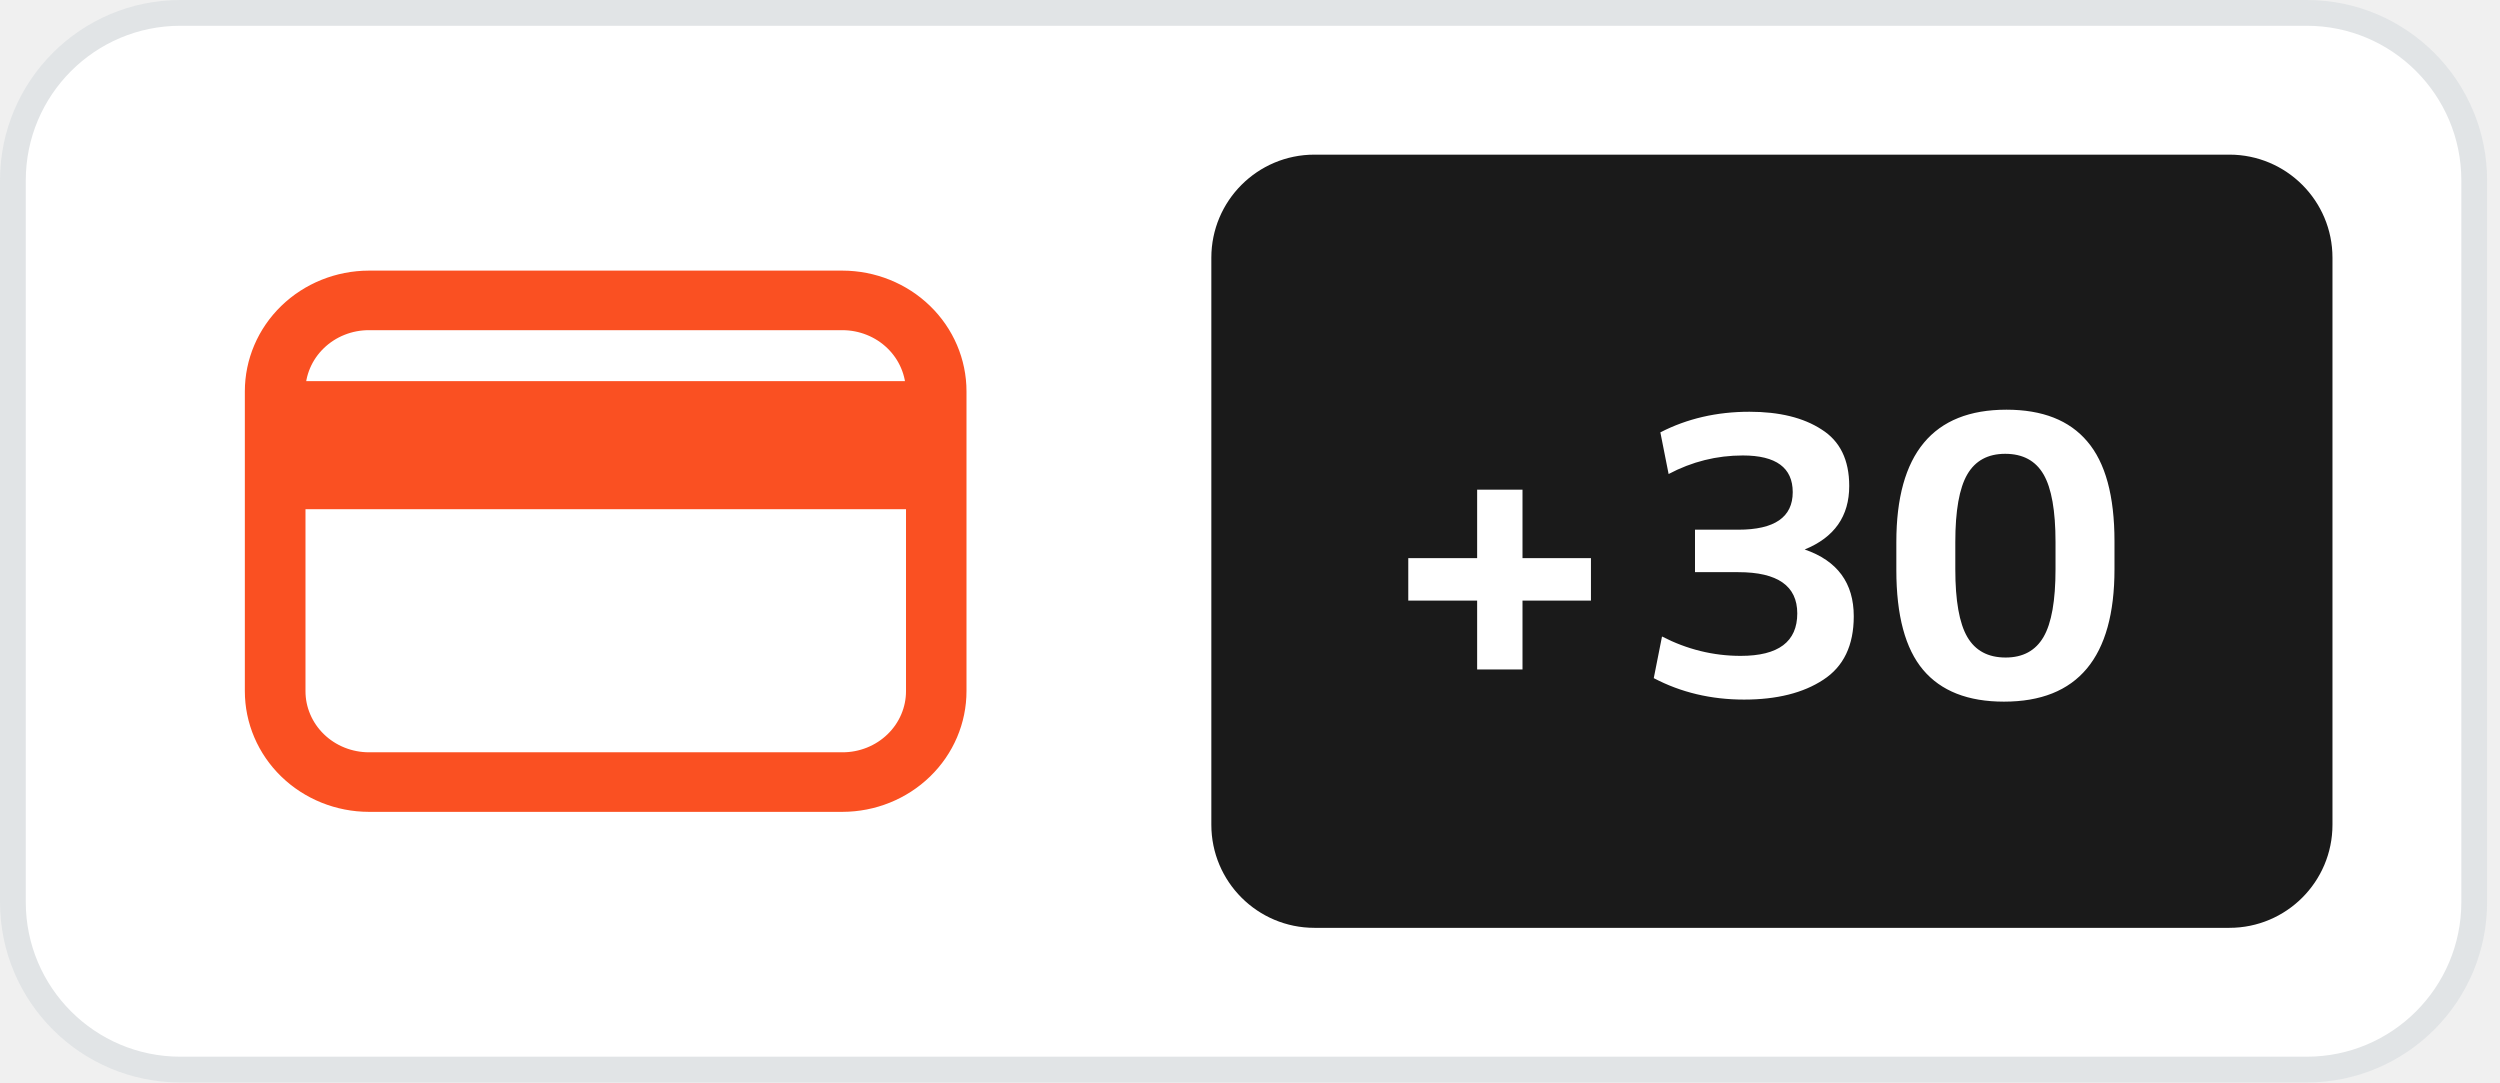
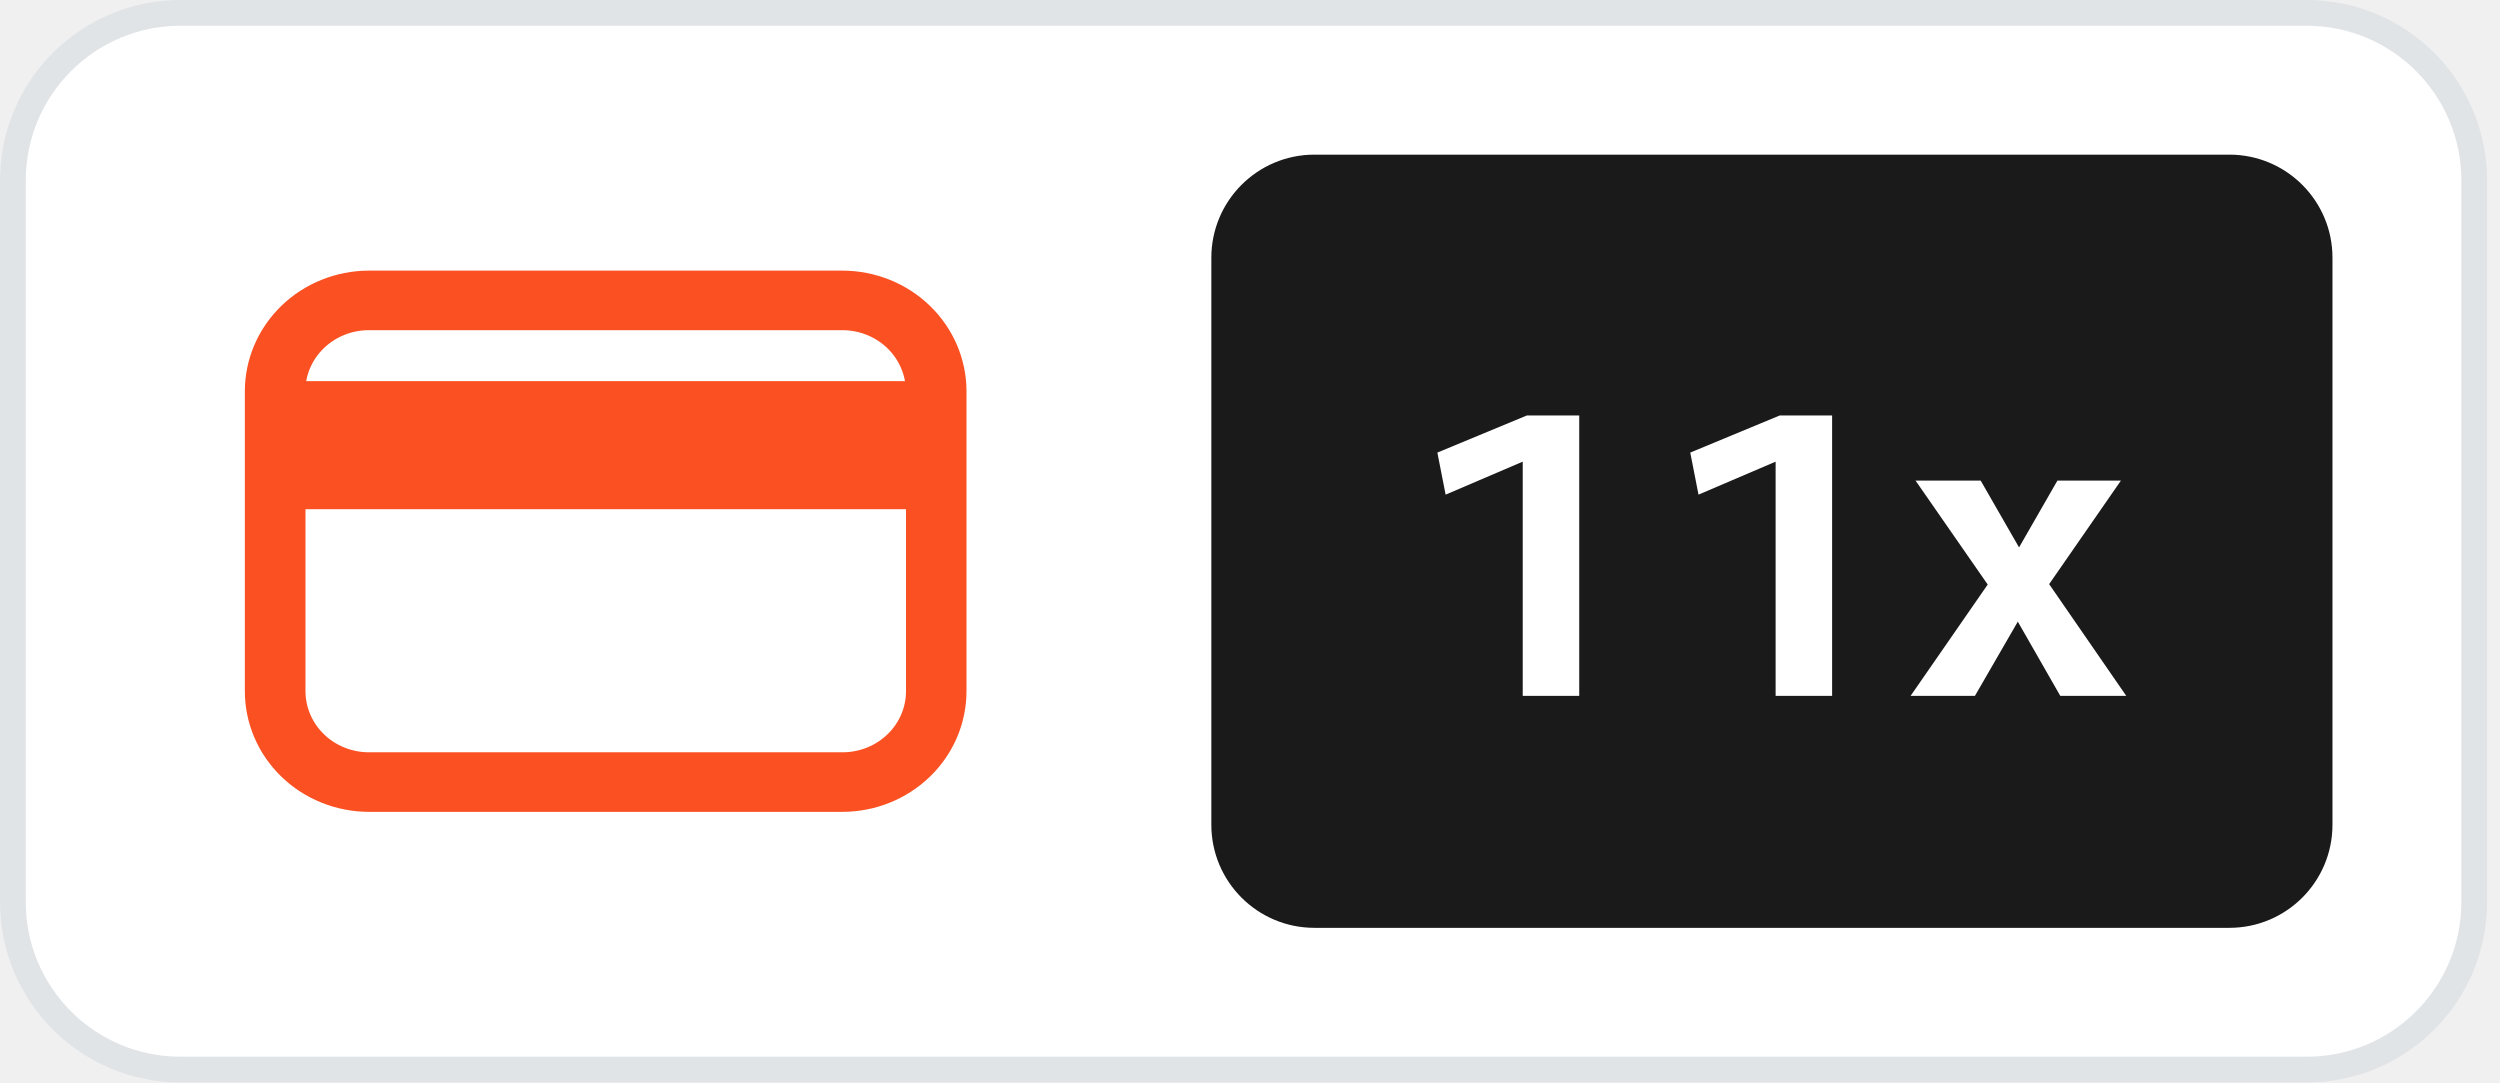
<svg xmlns="http://www.w3.org/2000/svg" width="97" height="42" viewBox="0 0 97 42" fill="none">
  <rect x="0.5" y="0.5" width="95.5" height="41" rx="6.5" fill="white" />
  <path d="M32.686 11H14.314C13.169 11.002 12.071 11.444 11.262 12.229C10.453 13.014 9.999 14.078 10 15.188V26.812C9.999 27.922 10.453 28.986 11.262 29.771C12.071 30.556 13.169 30.998 14.314 31H32.686C33.831 30.998 34.929 30.556 35.738 29.771C36.547 28.986 37.001 27.922 37 26.812V15.188C37.001 14.078 36.547 13.014 35.738 12.229C34.929 11.444 33.831 11.002 32.686 11ZM14.314 12.311H32.686C33.075 12.311 33.461 12.386 33.821 12.531C34.18 12.675 34.507 12.887 34.782 13.155C35.057 13.422 35.275 13.739 35.423 14.088C35.572 14.437 35.648 14.81 35.647 15.188V15.287H11.347V15.188C11.346 14.81 11.422 14.436 11.571 14.086C11.72 13.737 11.938 13.42 12.214 13.153C12.49 12.885 12.817 12.673 13.177 12.529C13.538 12.384 13.924 12.31 14.314 12.311ZM32.686 29.689H14.314C13.925 29.689 13.539 29.614 13.179 29.469C12.82 29.325 12.493 29.113 12.218 28.845C11.943 28.578 11.725 28.261 11.577 27.912C11.428 27.563 11.352 27.19 11.353 26.812V19.256H35.653V26.812C35.654 27.19 35.578 27.564 35.429 27.913C35.28 28.263 35.062 28.58 34.786 28.847C34.51 29.115 34.183 29.327 33.823 29.471C33.462 29.616 33.076 29.69 32.686 29.689Z" fill="#FA5022" stroke="#FA5022" />
  <rect x="47" y="6" width="43.5" height="30" rx="4" fill="#1A1A1A" />
-   <path d="M57.313 23.304H54.641V21.656H57.313V19H59.073V21.656H61.729V23.304H59.073V25.976H57.313V23.304ZM64.166 26.312L64.486 24.696C65.456 25.197 66.475 25.448 67.542 25.448C69.003 25.448 69.734 24.899 69.734 23.8C69.734 22.733 68.971 22.2 67.446 22.2H65.766V20.552H67.446C68.854 20.552 69.558 20.067 69.558 19.096C69.558 18.147 68.912 17.672 67.622 17.672C66.608 17.672 65.648 17.912 64.742 18.392L64.422 16.776C65.456 16.243 66.608 15.976 67.878 15.976C69.04 15.976 69.974 16.205 70.678 16.664C71.392 17.112 71.75 17.843 71.75 18.856C71.75 20.029 71.174 20.851 70.022 21.32C71.291 21.757 71.926 22.621 71.926 23.912C71.926 25.043 71.531 25.864 70.742 26.376C69.963 26.888 68.939 27.144 67.67 27.144C66.39 27.144 65.222 26.867 64.166 26.312ZM77.754 27.224C76.357 27.224 75.312 26.813 74.618 25.992C73.925 25.171 73.578 23.88 73.578 22.12V21.032C73.578 17.608 75.002 15.896 77.85 15.896C79.248 15.896 80.293 16.307 80.986 17.128C81.69 17.949 82.042 19.24 82.042 21V22.088C82.042 25.512 80.613 27.224 77.754 27.224ZM77.818 25.512C78.49 25.512 78.981 25.245 79.29 24.712C79.6 24.179 79.754 23.304 79.754 22.088V21.032C79.754 19.816 79.6 18.941 79.29 18.408C78.981 17.875 78.485 17.608 77.802 17.608C77.13 17.608 76.64 17.875 76.33 18.408C76.021 18.941 75.866 19.816 75.866 21.032V22.088C75.866 23.304 76.021 24.179 76.33 24.712C76.64 25.245 77.136 25.512 77.818 25.512Z" fill="white" />
+   <path d="M56.09 19.192L55.77 17.56L59.242 16.12H61.274V27H59.082V17.912L56.09 19.192ZM65.902 19.192L65.582 17.56L69.054 16.12H71.086V27H68.894V17.912L65.902 19.192ZM76.627 27H74.131L77.123 22.68L74.323 18.648H76.851L78.339 21.24L79.827 18.648H82.291L79.507 22.664L82.499 27H79.939L78.291 24.12L76.627 27Z" fill="white" />
  <rect x="0.5" y="0.5" width="95.5" height="41" rx="6.5" stroke="#E1E4E6" />
</svg>
